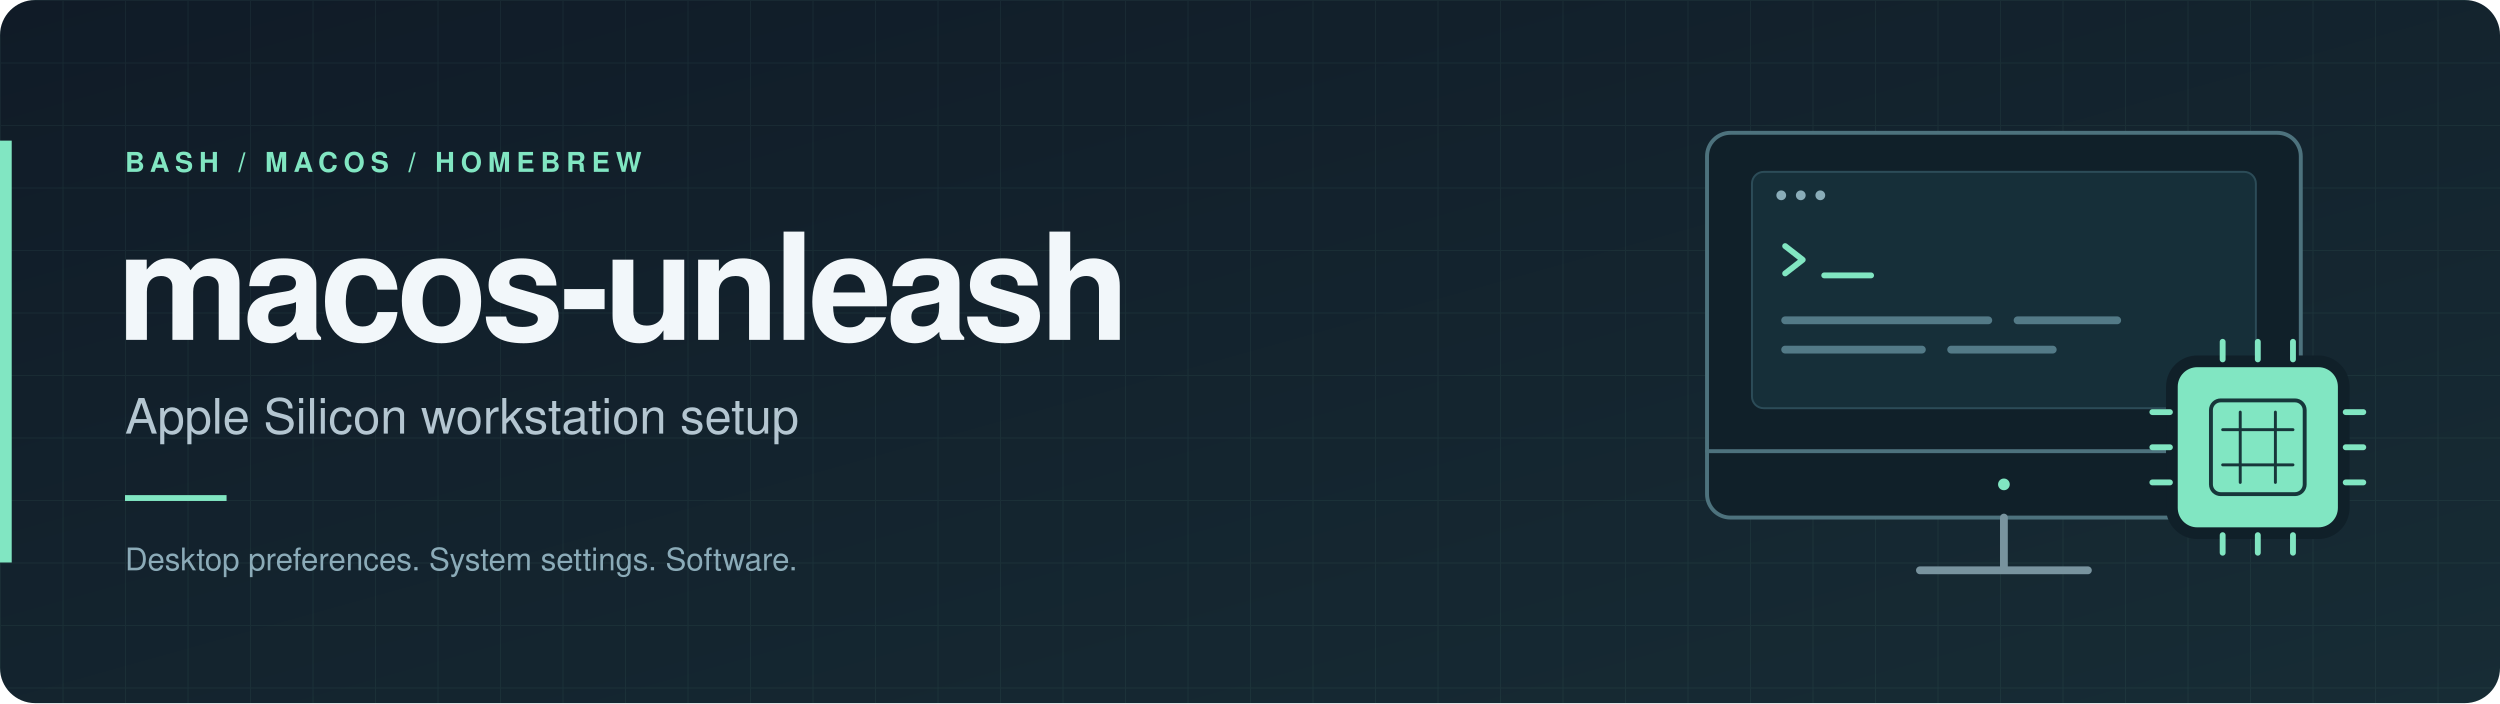
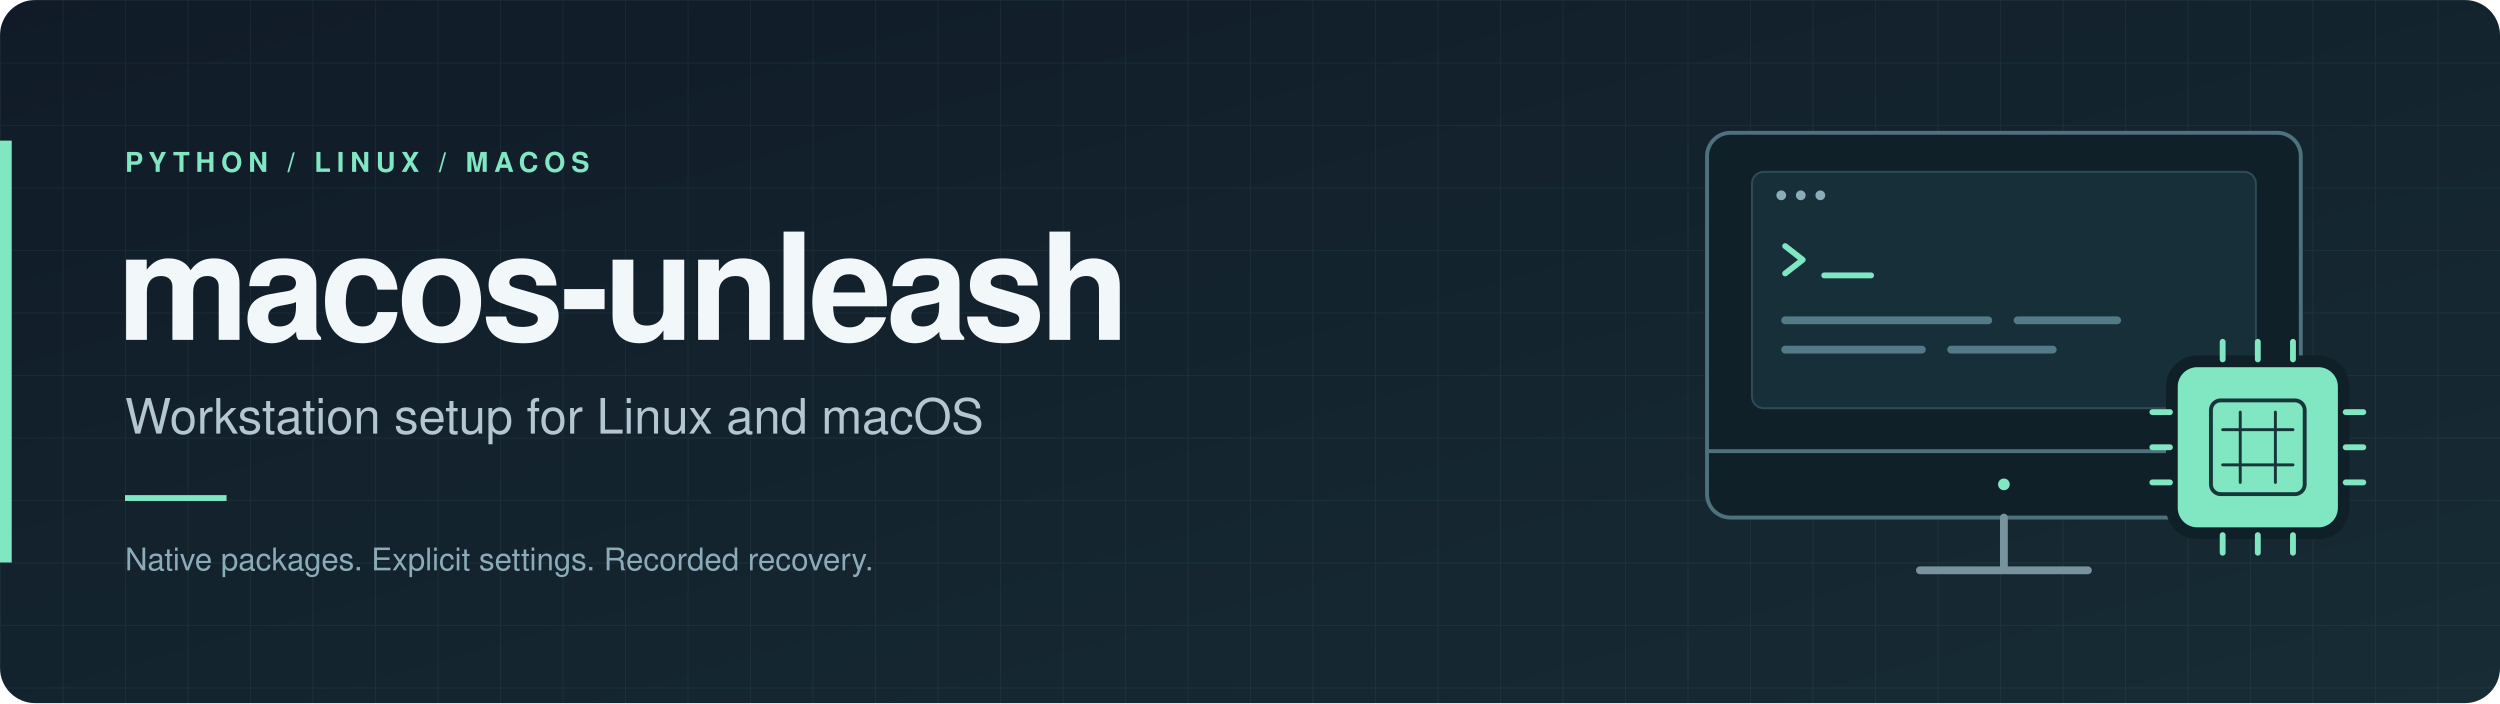
<svg xmlns="http://www.w3.org/2000/svg" width="1280" height="360" viewBox="0 0 1280 360" role="img" aria-labelledby="title desc">
  <defs>
    <linearGradient id="bg" x2="1" y2="1">
      <stop stop-color="#101b27" />
      <stop offset="1" stop-color="#172c35" />
    </linearGradient>
    <pattern id="grid" width="32" height="32" patternUnits="userSpaceOnUse">
      <path d="M32 0H0V32" fill="none" stroke="#8ad8c4" stroke-opacity=".06" />
    </pattern>
  </defs>
  <rect width="1280" height="360" rx="18" fill="url(#bg)" />
  <rect width="1280" height="360" rx="18" fill="url(#grid)" />
  <path d="M0 72H6V288H0" fill="#81e6c2" />
  <g font-family="-apple-system, BlinkMacSystemFont, 'Segoe UI', Helvetica, Arial, sans-serif">
-     <text x="64" y="88" fill="#81e6c2" font-size="14" font-weight="600" letter-spacing="3">BASH / MACOS / HOMEBREW</text>
+     <text x="64" y="88" fill="#81e6c2" font-size="14" font-weight="600" letter-spacing="3">PYTHON / LINUX / MACOS</text>
    <text x="60" y="174" fill="#f2f7fa" font-size="76" font-weight="700" letter-spacing="-3">macos-unleash</text>
-     <text x="64" y="222" fill="#b4c6d1" font-size="25">Apple Silicon workstation setup</text>
+     <text x="64" y="222" fill="#b4c6d1" font-size="25">Workstation setup for Linux and macOS</text>
    <path d="M64 255H116" stroke="#81e6c2" stroke-width="3" />
-     <text x="64" y="292" fill="#8babb8" font-size="16">Desktop preferences. System settings. Software.</text>
+     <text x="64" y="292" fill="#8babb8" font-size="16">Native packages. Explicit settings. Recorded recovery.</text>
  </g>
  <g fill="none" stroke-linecap="round" stroke-linejoin="round">
    <rect x="874" y="68" width="304" height="197" rx="12" fill="#102029" stroke="#4d727d" stroke-width="2" />
    <path d="M874 231H1178" stroke="#4d727d" stroke-width="2" />
    <path d="M1026 265V291M983 292H1069" stroke="#78939e" stroke-width="4" />
    <circle cx="1026" cy="248" r="3" fill="#81e6c2" />
    <rect x="897" y="88" width="258" height="121" rx="6" fill="#162f39" stroke="#2c4c58" />
    <circle cx="912" cy="100" r="2.5" fill="#8aadb9" />
    <circle cx="922" cy="100" r="2.5" fill="#8aadb9" />
    <circle cx="932" cy="100" r="2.5" fill="#8aadb9" />
    <path d="M914 126L923 133L914 140M934 141H958" stroke="#81e6c2" stroke-width="3" />
    <path d="M914 164H1018M914 179H984M1033 164H1084M999 179H1051" stroke="#537a87" stroke-width="4" />
    <rect x="1112" y="185" width="88" height="88" rx="13" fill="#81e6c2" stroke="#102029" stroke-width="6" />
    <rect x="1132" y="205" width="48" height="48" rx="5" stroke="#17363a" stroke-width="2" />
    <path d="M1147 211V247M1165 211V247M1138 220H1174M1138 238H1174" stroke="#17363a" stroke-width="1.5" />
    <path d="M1138 175V184M1156 175V184M1174 175V184M1138 274V283M1156 274V283M1174 274V283M1102 211H1111M1102 229H1111M1102 247H1111M1201 211H1210M1201 229H1210M1201 247H1210" stroke="#81e6c2" stroke-width="3" />
  </g>
</svg>
